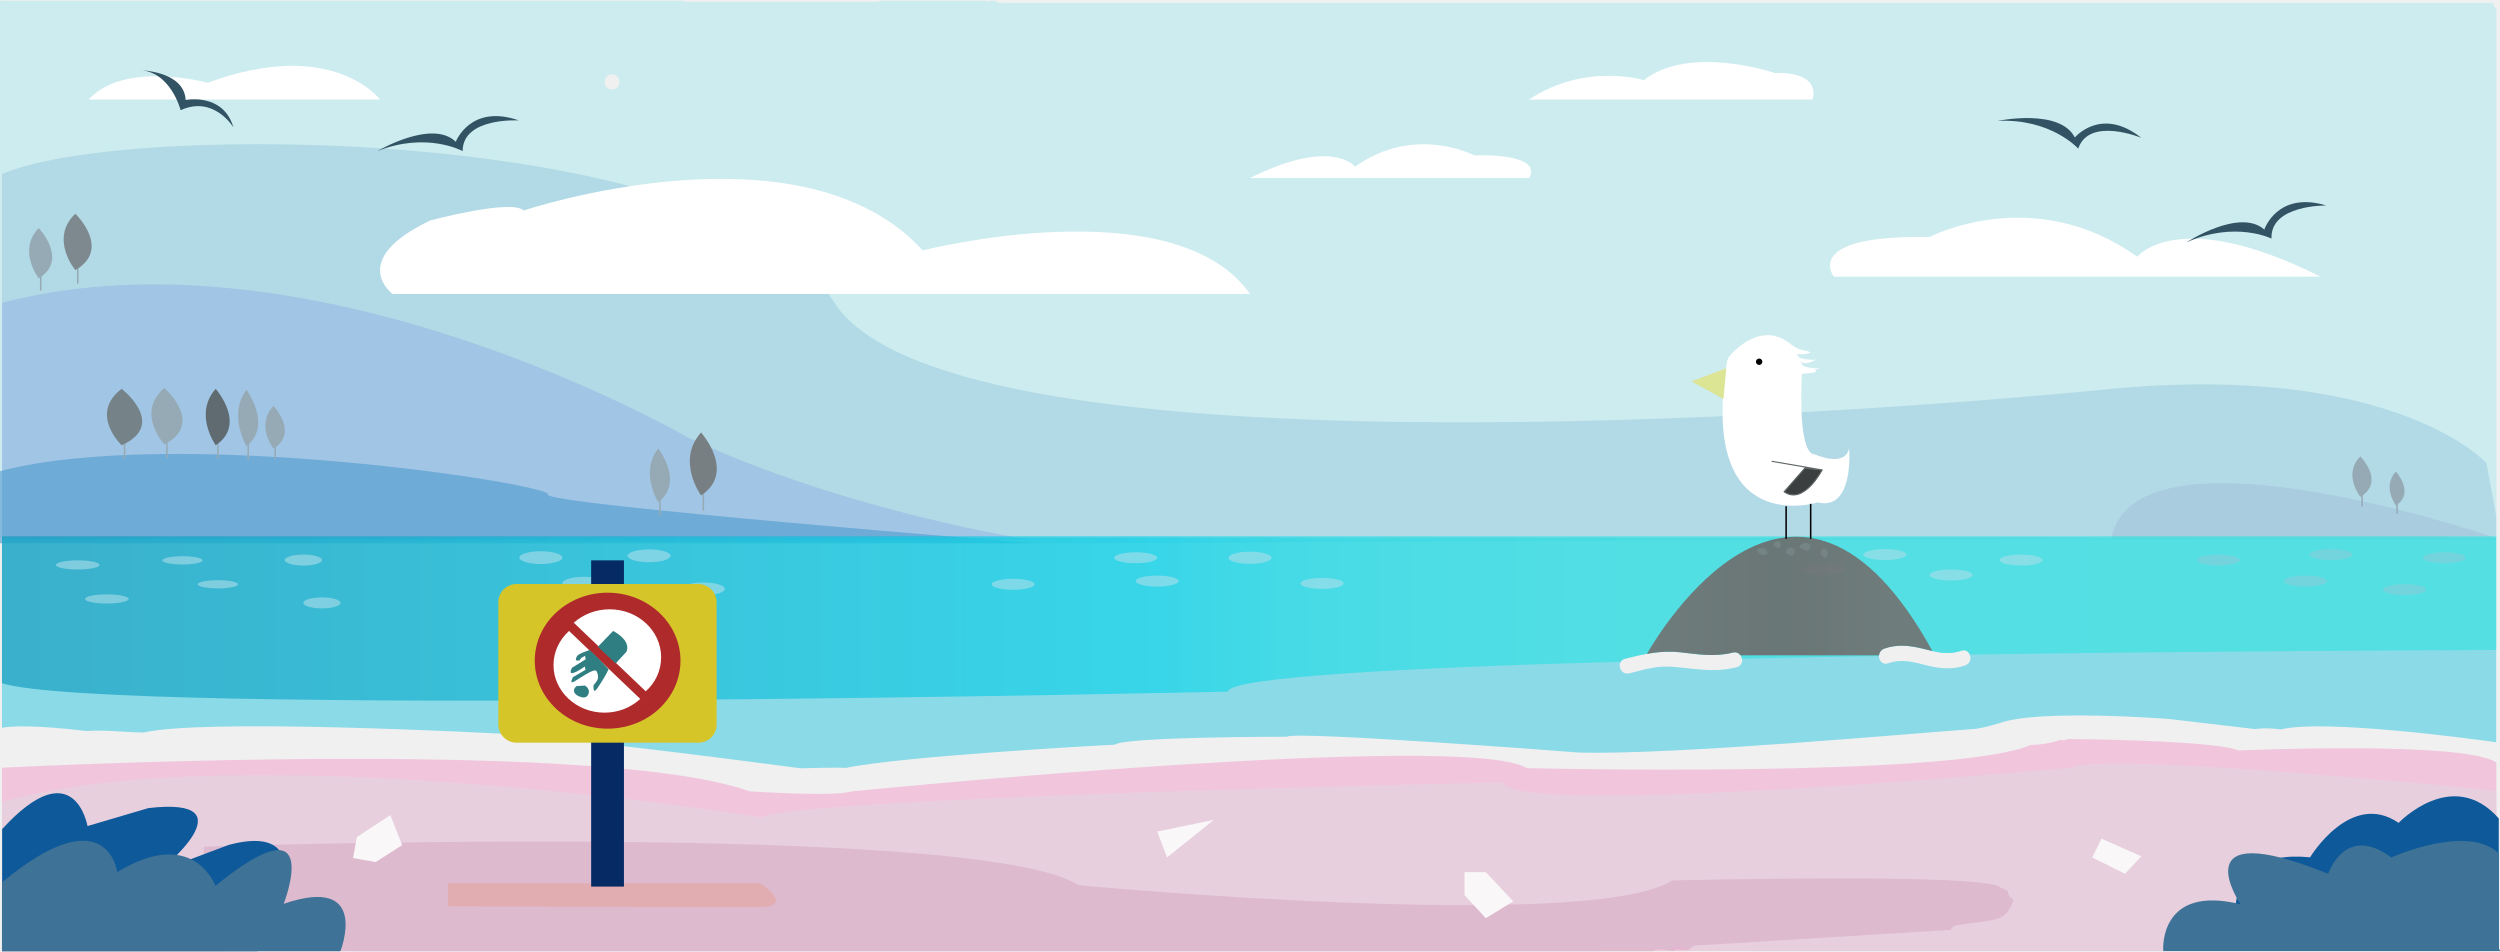
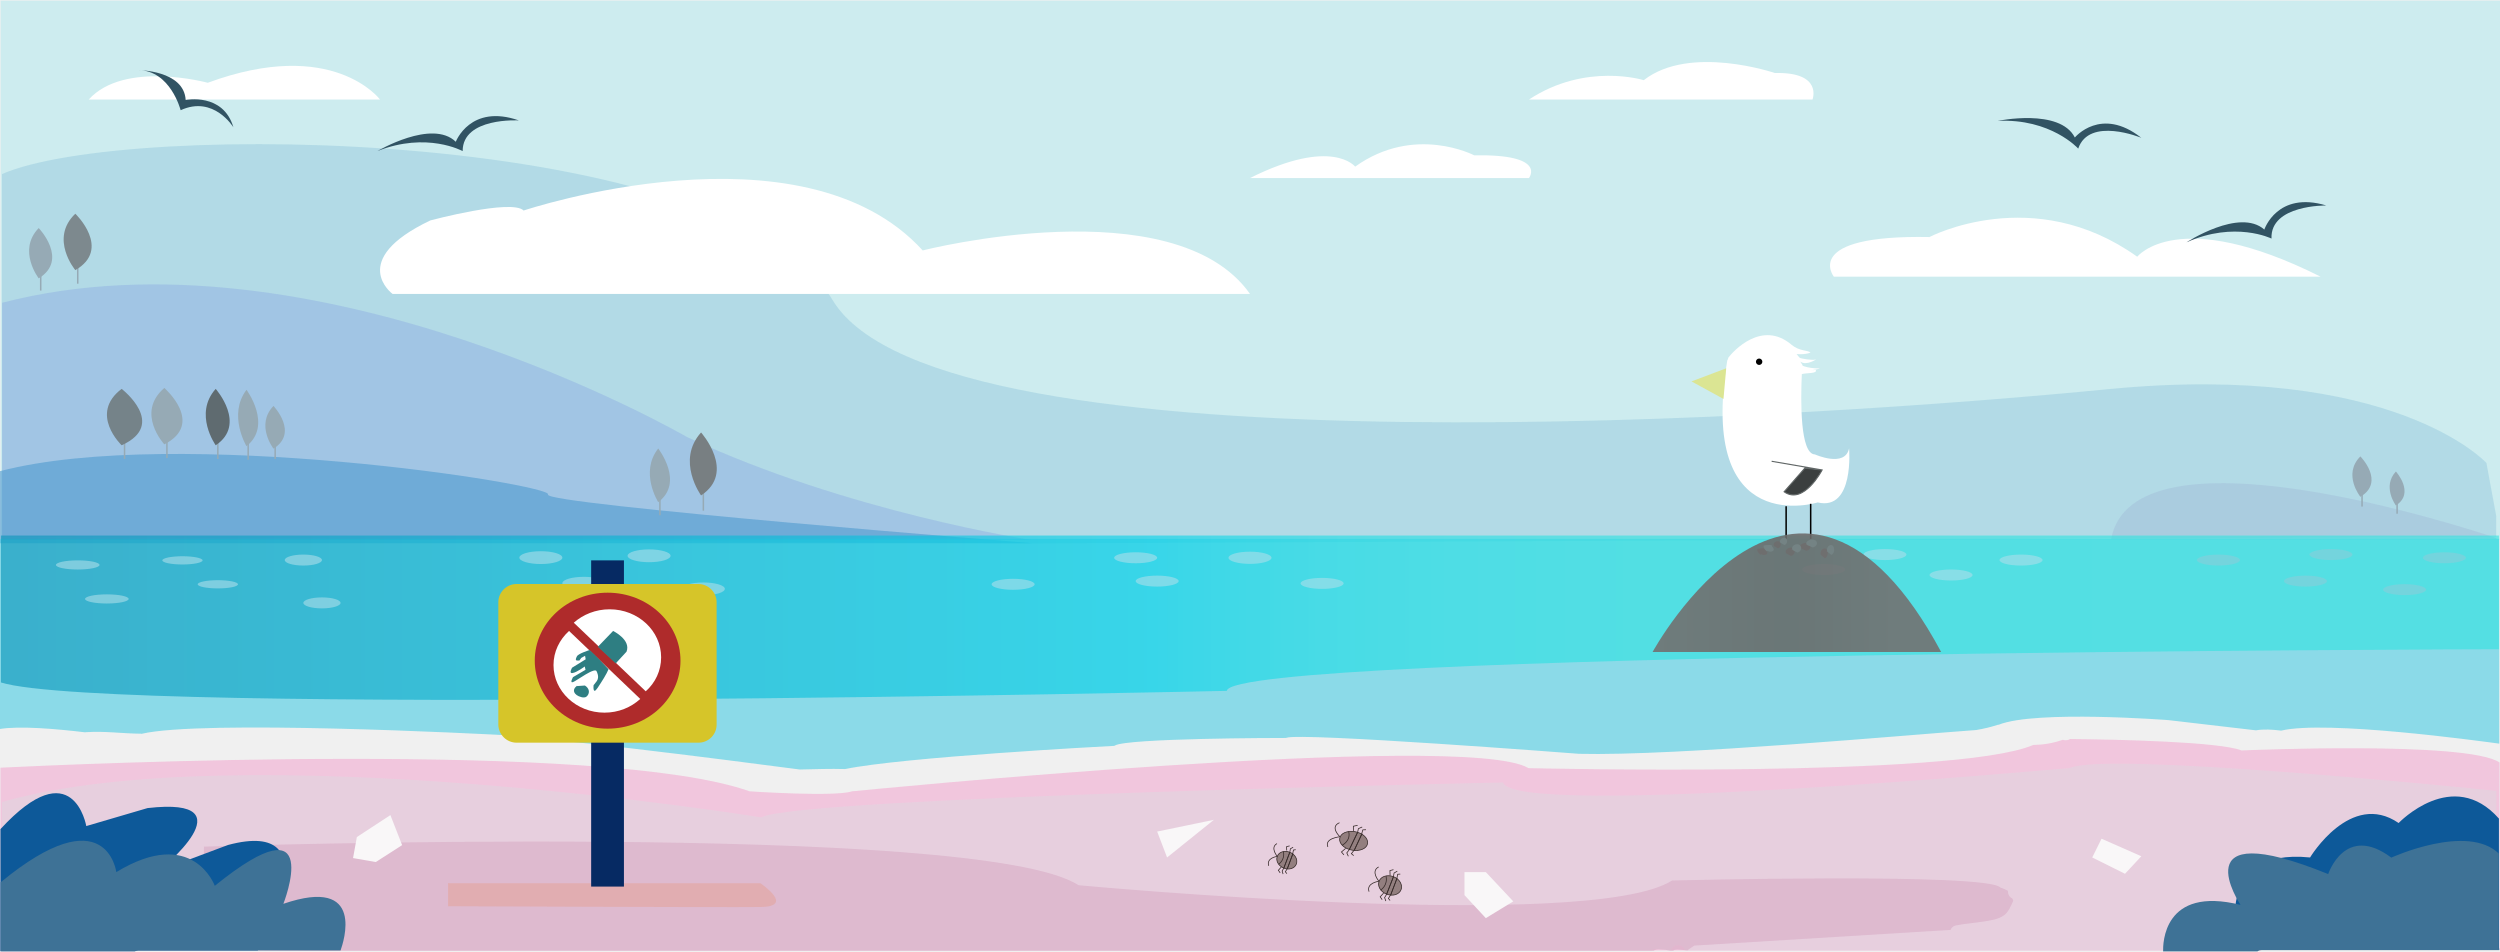
<svg xmlns="http://www.w3.org/2000/svg" version="1.1" x="0px" y="0px" viewBox="0 0 1640 624" style="enable-background:new 0 0 1640 624;" xml:space="preserve">
  <style type="text/css">
- 	.st0{opacity:0.6;fill:#B6E9EF;}
+ 	.st0{opacity:0.6;fill:#B6E9EF;enable-background:new    ;}
	.st1{fill:none;}
	.st2{opacity:0.6;fill:#A0CFE0;}
	.st3{fill:#C4D1D6;}
	.st4{opacity:0.6;fill:#96B8E2;}
	.st5{opacity:0.6;fill:#4E9ACE;}
	.st6{opacity:0.6;fill:#A5C3DB;}
	.st7{fill:#FFFFFF;}
	.st8{fill:#315363;}
	.st9{stroke:#96AAB5;stroke-miterlimit:10;}
	.st10{fill:#96AAB5;}
	.st11{fill:#7D898E;stroke:#96AAB5;stroke-miterlimit:10;}
	.st12{fill:#7D898E;}
	.st13{fill:#758389;stroke:#96AAB5;stroke-miterlimit:10;}
	.st14{fill:#758389;}
	.st15{fill:#5F6B70;stroke:#96AAB5;stroke-miterlimit:10;}
	.st16{fill:#5F6B70;}
	.st17{fill:#787F82;stroke:#96AAB5;stroke-miterlimit:10;}
	.st18{fill:#787F82;}
- 	.st19{opacity:0.6;fill:#47CCE2;}
- 	.st20{opacity:0.6;fill:url(#SVGID_1_);}
+ 	.st19{opacity:0.6;fill:#47CCE2;enable-background:new    ;}
+ 	.st20{opacity:0.6;fill:url(#SVGID_1_);enable-background:new    ;}
	.st21{opacity:0.6;fill:#ACDEEA;}
	.st22{opacity:0.6;fill:#88CDD8;}
	.st23{opacity:0.6;fill:#F2AAD0;}
	.st24{opacity:0.8;fill:#E5D1DF;}
	.st25{opacity:0.6;fill:#D8ABC5;}
	.st26{fill:#F9F7F8;}
	.st27{fill:#0D5999;}
	.st28{fill:#3E7296;}
	.st29{opacity:0.8;fill:#E2AAAA;}
- 	.st30{opacity:0.9;fill:url(#SVGID_2_);enable-background:new    ;}
- 	.st31{fill:#3B3F3F;stroke:#606666;stroke-width:0.75;stroke-miterlimit:10;}
- 	.st32{fill:#DBE593;}
- 	.st33{fill:#020202;stroke:#000000;stroke-miterlimit:10;}
- 	.st34{fill:none;stroke:#000000;stroke-miterlimit:10;}
- 	.st35{fill:#748384;}
- 	.st36{fill:#062A63;}
- 	.st37{fill:#D6C529;}
- 	.st38{fill:#AF2B2B;}
- 	.st39{fill:#2E7E82;}
+ 	.st30{fill:#3B3F3F;stroke:#606666;stroke-width:0.75;stroke-miterlimit:10;}
+ 	.st31{fill:#DBE593;}
+ 	.st32{fill:#020202;stroke:#000000;stroke-miterlimit:10;}
+ 	.st33{fill:none;stroke:#000000;stroke-miterlimit:10;}
+ 	.st34{fill:#748384;}
+ 	.st35{fill:#062A63;}
+ 	.st36{fill:#D6C529;}
+ 	.st37{fill:#AF2B2B;}
+ 	.st38{fill:#2E7E82;}
+ 	.st39{opacity:0.9;fill:url(#SVGID_2_);enable-background:new    ;}
+ 	.st40{opacity:0.9;}
+ 	.st41{fill:#897774;stroke:#231815;stroke-width:0.5;stroke-miterlimit:10;}
+ 	.st42{fill:none;stroke:#231815;stroke-width:0.5;stroke-miterlimit:10;}
</style>
  <g id="圖層_2">
-     <path class="st0" d="M1637.6,5.9c-0.2-0.2-0.4-0.3-0.5-0.5c-1.2-1.1-1.6-2.3-1.6-3.5H656.6c-1.5,0-2.7-0.5-3.5-1.4h-3.5   c-0.1,0-0.2,0.1-0.2,0.1c-0.4,0.1-0.9,0.1-1.3,0.2c-0.5,0-1.1-0.1-1.6-0.3h-69.1c-0.7,0.4-1.5,0.7-2.5,0.7H450.3   c-1,0-1.8-0.2-2.5-0.7H2.2C1.4,0.5,0.6,0.3,0,0v352.6h1637.6V5.9z M401.5,58.7c-6.4,0-6.4-10,0-10   C407.9,48.7,407.9,58.7,401.5,58.7z" />
+     <g id="圖層_2_1_">
+       <rect x="0.4" y="0.4" class="st0" width="1639.6" height="353.5" />
+     </g>
  </g>
  <g id="圖層_3">
    <path class="st1" d="M6.8,347.7C550,348,1093,348,1635.8,348" />
    <path class="st2" d="M1637.6,338.9l-6.5-35.2c0,0-60.8-66.7-248.2-48.4C1195.5,273.7,617,313.7,546.3,197   C477.4,83.1,81.7,78.7,1.3,114.2v237.9l671.5,4.4l964.7-4.4V338.9z" />
  </g>
  <g id="圖層_4">
    <path class="st3" d="M678.7-89.2" />
    <path class="st3" d="M678.7-89.2" />
    <path class="st3" d="M673.3-89.2" />
    <path class="st4" d="M1.3,354.3H677c0,0-120.7-18.2-226.3-67.6c0,0-243.9-141.5-449.3-88.1V354.3z" />
  </g>
  <g id="圖層_5">
    <path class="st5" d="M0,356.4h677.9c0,0-322.6-25.6-318.4-32c4.3-6.4-244.1-45.5-359.6-15.3V356.4z" />
  </g>
  <g id="圖層_8">
    <path class="st6" d="M1637.6,352.9c-25.2-8.4-238.5-77-252.7,0.8h252.7V352.9z" />
  </g>
  <g id="圖層_6">
    <path class="st7" d="M1003,65.3H1189c0,0,7-18.2-24.7-17.4c0,0-55.7-19-86,4.7C1078.4,52.6,1040.3,40.7,1003,65.3z" />
    <path class="st7" d="M820,116.8h183c0,0,12.4-15.8-35.9-14.9c0,0-39.1-20.5-78.1,7.4C888.9,109.3,873.9,89.8,820,116.8z" />
    <path class="st7" d="M820,192.8H257.5c0,0-30-22.1,24.8-48.2c0,0,53.4-14.3,61.2-6.5c0,0,182.4-61,261.8,26.2   C605.3,164.2,770.3,122.4,820,192.8z" />
    <path class="st7" d="M58.2,65.3h191.1c0,0-30.9-41.3-113-11C136.3,54.3,81.6,39.4,58.2,65.3z" />
    <path class="st7" d="M1522.3,181.5H1203c0,0-21.7-27.6,62.7-26c0,0,68.2-35.8,136.3,12.9C1402.1,168.5,1428.3,134.4,1522.3,181.5z" />
  </g>
  <g id="圖層_7">
    <path class="st8" d="M247.6,99.1c0,0,35.8-21.2,51.4-6.1c0,0,9.5-25.1,41.4-14c0,0-36.9-2.2-36.9,20.1   C303.4,99.1,280,86.2,247.6,99.1z" />
    <path class="st8" d="M90.5,46c0,0,30.2,0,31.3,19.6c0,0,24.6-5,31.3,17.9c0,0-12.9-21.2-34.6-11.2C118.5,72.3,111.8,46,90.5,46z" />
    <path class="st8" d="M1310.5,79.3c0,0,40.7-8.5,50.6,10.9c0,0,17.1-20.7,43.6,0.2c0,0-34.2-14.1-41.4,7.1   C1363.3,97.4,1345.3,77.6,1310.5,79.3z" />
    <path class="st8" d="M1434.3,159c0,0,34.8-22.8,51.1-8.4c0,0,8.4-25.5,40.7-15.8c0,0-36.9-0.6-36,21.7   C1490.1,156.5,1466.1,144.7,1434.3,159z" />
  </g>
  <g id="圖層_9">
    <g>
      <line class="st9" x1="26.7" y1="174.6" x2="26.7" y2="190.6" />
      <path class="st10" d="M25.4,182.6c0,0-14.2-18.4,0-33C25.4,149.6,45.3,170.4,25.4,182.6z" />
    </g>
    <g>
      <line class="st11" x1="51" y1="168.2" x2="51" y2="186.1" />
      <path class="st12" d="M49.4,177.2c0,0-17.2-20.6,0-37C49.4,140.1,73.5,163.4,49.4,177.2z" />
    </g>
    <g>
      <line class="st13" x1="81.7" y1="283.1" x2="81.7" y2="301.1" />
      <path class="st14" d="M79.8,292.1c0,0-21.7-20.6,0-37C79.8,255.1,110.1,278.4,79.8,292.1z" />
    </g>
    <g>
      <line class="st9" x1="109.5" y1="282.6" x2="109.5" y2="300.5" />
      <path class="st10" d="M107.8,291.5c0,0-19.1-20.6,0-37C107.8,254.5,134.6,277.8,107.8,291.5z" />
    </g>
    <g>
      <line class="st15" x1="142.9" y1="283.1" x2="142.9" y2="301.1" />
      <path class="st16" d="M141.5,292.1c0,0-14.7-20.6,0-37C141.5,255.1,162.1,278.4,141.5,292.1z" />
    </g>
    <g>
      <line class="st9" x1="162.8" y1="283.7" x2="162.8" y2="301.6" />
      <path class="st10" d="M161.7,292.7c0,0-12.4-20.6,0-37C161.7,255.7,179,279,161.7,292.7z" />
    </g>
    <g>
      <line class="st9" x1="180.5" y1="287.5" x2="180.5" y2="301.1" />
      <path class="st10" d="M179.4,294.3c0,0-12-15.5,0-28C179.4,266.3,196.2,283.9,179.4,294.3z" />
    </g>
    <g>
      <line class="st9" x1="432.9" y1="320.9" x2="432.9" y2="338" />
      <path class="st10" d="M431.8,329.4c0,0-12.4-19.5,0-35.2C431.8,294.3,449.2,316.4,431.8,329.4z" />
    </g>
    <g>
      <line class="st17" x1="461.4" y1="315" x2="461.4" y2="335" />
      <path class="st18" d="M459.9,325c0,0-16.6-22.9,0-41.3C459.9,283.7,483.1,309.7,459.9,325z" />
    </g>
    <g>
      <line class="st9" x1="1549.5" y1="319.4" x2="1549.5" y2="332.3" />
      <path class="st10" d="M1548.4,325.9c0,0-11.8-14.7,0-26.5C1548.4,299.4,1564.9,316.1,1548.4,325.9z" />
    </g>
    <g>
      <line class="st9" x1="1572.5" y1="326.2" x2="1572.5" y2="337" />
      <path class="st10" d="M1571.7,331.6c0,0-9.2-12.4,0-22.3C1571.7,309.3,1584.5,323.4,1571.7,331.6z" />
    </g>
  </g>
  <g id="圖層_10">
-     <path class="st19" d="M1.3,352.7v124.7c13-2.1,36.6-0.1,55.7,2.2c0.3-0.1,0.6-0.1,0.9-0.1c11.8-0.8,23.6,0.9,35.4,1   c0.3,0,0.5,0,0.7,0.1c39.4-9.3,217.1-0.3,244.5,1.2c1,0.1,1.3,1.4,0.4,1.9c5.9-3.1,135.5,13.6,186.5,20.3   c9.9-0.2,19.8-0.6,29.7-0.3c37.7-7.8,169.4-14.9,176.2-15.2c0.2,0,0.3-0.1,0.5-0.2c7.9-4.9,107.1-5,112.1-5c0.1,0,0.2,0,0.4-0.1   c8.8-3.6,189.5,10.3,191.7,10.5c0,0,0,0,0,0c63,1.6,219.1-12.7,260.3-15.6c4.6-0.8,9.2-1.8,13.7-3.3c0.4-0.1,0.7-0.2,1.1-0.2   c24.4-9.7,111.2-3,111.2-3l57.3,6.7c5.2-0.9,10.7-0.5,15.8,0.1c0.2,0,0.5,0.1,0.7,0.1c28.8-6.9,124.8,6.1,141.4,8.4V352.7H1.3z    M1139.3,437.7c-11.3,3-21.6,1.8-33,0.6c-6.4-0.7-12.7-1.5-19.1-0.7c-6.2,0.8-12.3,2.6-18.4,4.1c-6.3,1.6-8.9-8.1-2.7-9.6   c12.2-3.1,23.6-5.6,36.2-4.2c11.6,1.3,22.8,3.2,34.3,0.2C1142.9,426.4,1145.5,436,1139.3,437.7z M1289.2,436.5   c-8.4,3-16.7,2.1-25.2,0c-8.6-2.2-16.5-4.5-25.3-1.4c-6.1,2.2-8.7-7.5-2.7-9.6c8.4-3,16.7-2.1,25.2,0c8.6,2.2,16.5,4.5,25.3,1.4   C1292.7,424.7,1295.2,434.4,1289.2,436.5z" />
+     <g id="圖層_10_1_">
+       <path class="st19" d="M1639.7,353.5H0v124.7c13-2.1,36.6-0.1,55.8,2.2c0.3-0.1,0.6-0.1,0.9-0.1c11.8-0.8,23.6,0.9,35.4,1    c0.3,0,0.5,0,0.7,0.1c39.4-9.3,217.4-0.3,244.8,1.2c1,0.1,1.3,1.4,0.4,1.9c5.9-3.1,135.7,13.6,186.7,20.3    c9.9-0.2,19.8-0.6,29.7-0.3c37.7-7.8,169.6-14.9,176.4-15.2c0.2,0,0.3-0.1,0.5-0.2c7.9-4.9,107.2-5,112.2-5c0.1,0,0.2,0,0.4-0.1    c8.8-3.6,189.7,10.3,191.9,10.5c63.1,1.6,219.4-12.7,260.6-15.6c4.6-0.8,9.2-1.8,13.7-3.3c0.4-0.1,0.7-0.2,1.1-0.2    c24.4-9.7,111.3-3,111.3-3l57.4,6.7c5.2-0.9,10.7-0.5,15.8,0.1c0.2,0,0.5,0.1,0.7,0.1c29.7-7.1,131,6.9,142.9,8.5    c0.1,0,0.1,0,0.2,0V353.5z" />
+     </g>
  </g>
  <g id="圖層_11">
-     <linearGradient id="SVGID_1_" gradientUnits="userSpaceOnUse" x1="-4.118" y1="405.738" x2="1640" y2="405.738">
-       <stop offset="0" style="stop-color:#0393B8" />
-       <stop offset="0.464" style="stop-color:#00D3E9" />
-       <stop offset="0.482" style="stop-color:#09D6E7" />
-       <stop offset="0.529" style="stop-color:#1ADCE4" />
-       <stop offset="0.587" style="stop-color:#25E0E2" />
-       <stop offset="0.668" style="stop-color:#2CE2E0" />
-       <stop offset="0.894" style="stop-color:#2EE3E0" />
-     </linearGradient>
-     <path class="st20" d="M1.3,351.8v96.4c70.4,22,804.2,5.5,804.2,5.5c0.7-9.4,114.4-15.6,257.7-19.6c0.6-0.9,1.5-1.6,2.9-2   c12.2-3.1,23.6-5.6,36.2-4.2c11.6,1.3,22.8,3.2,34.3,0.2c3.3-0.9,5.6,1.4,6.1,4c29.6-0.7,59.8-1.2,89.9-1.7c0-2,1-4,3.4-4.9   c8.4-3,16.7-2.1,25.2,0c8.6,2.2,16.5,4.5,25.3,1.4c2.8-1,4.8,0.5,5.6,2.5c170.1-2.5,324.4-2.9,345.4-3v-74.6H1.3z" />
+     <g id="圖層_11_1_">
+       <linearGradient id="SVGID_1_" gradientUnits="userSpaceOnUse" x1="-4.768" y1="220.752" x2="1639.35" y2="220.752" gradientTransform="matrix(1 0 0 -1 0 626)">
+         <stop offset="0" style="stop-color:#0393B8" />
+         <stop offset="0.464" style="stop-color:#00D3E9" />
+         <stop offset="0.482" style="stop-color:#09D6E7" />
+         <stop offset="0.529" style="stop-color:#1ADCE4" />
+         <stop offset="0.587" style="stop-color:#25E0E2" />
+         <stop offset="0.668" style="stop-color:#2CE2E0" />
+         <stop offset="0.894" style="stop-color:#2EE3E0" />
+       </linearGradient>
+       <path class="st20" d="M0.6,351.3v96.4c70.4,22,804.2,5.5,804.2,5.5c1.8-25.5,834.5-27.3,834.5-27.3v-74.6H0.6z" />
+     </g>
  </g>
  <g id="圖層_12">
    <ellipse class="st21" cx="70.1" cy="392.9" rx="14.3" ry="3" />
    <ellipse class="st21" cx="51" cy="370.6" rx="14.3" ry="3" />
    <ellipse class="st21" cx="142.9" cy="383.3" rx="13.2" ry="2.7" />
    <ellipse class="st21" cx="119.7" cy="367.6" rx="13.2" ry="2.7" />
    <ellipse class="st21" cx="211.2" cy="395.5" rx="12.2" ry="3.6" />
    <ellipse class="st21" cx="199" cy="367.4" rx="12.2" ry="3.6" />
    <ellipse class="st21" cx="383" cy="382.6" rx="14.1" ry="4.2" />
    <ellipse class="st21" cx="354.8" cy="365.8" rx="14.1" ry="4.2" />
    <ellipse class="st21" cx="461.4" cy="386.3" rx="14.1" ry="4.2" />
    <ellipse class="st21" cx="425.8" cy="364.6" rx="14.1" ry="4.2" />
    <ellipse class="st21" cx="759.1" cy="381.2" rx="14.1" ry="3.6" />
    <ellipse class="st21" cx="745" cy="365.9" rx="14.1" ry="3.6" />
    <ellipse class="st21" cx="820" cy="365.9" rx="14.1" ry="4" />
    <ellipse class="st21" cx="867.3" cy="382.7" rx="14.1" ry="3.6" />
    <ellipse class="st21" cx="1236.5" cy="363.8" rx="14.1" ry="3.6" />
    <ellipse class="st21" cx="1196.3" cy="373.6" rx="14.1" ry="3.6" />
    <ellipse class="st22" cx="1603.5" cy="365.9" rx="14.1" ry="3.6" />
    <ellipse class="st22" cx="1577.4" cy="386.8" rx="14.1" ry="3.6" />
    <ellipse class="st22" cx="1529.1" cy="363.8" rx="14.1" ry="3.6" />
    <ellipse class="st22" cx="1512.4" cy="381.2" rx="14.1" ry="3.6" />
    <ellipse class="st22" cx="1455.3" cy="367.4" rx="14.1" ry="3.6" />
    <ellipse class="st21" cx="1279.9" cy="377.2" rx="14.1" ry="3.6" />
    <ellipse class="st21" cx="1325.8" cy="367.4" rx="14.1" ry="3.6" />
    <ellipse class="st21" cx="664.6" cy="383.3" rx="14.1" ry="3.6" />
  </g>
  <g id="圖層_13">
-     <path class="st23" d="M1637.6,621.2v-121c-20.9-14.4-168.9-7.9-168.9-7.9c-14.3-5.7-80.3-7.2-112.4-7.5c-0.7,0.5-1.7,0.8-2.8,0.8   c-0.7,0-1.3-0.1-1.9-0.3c-6.3,2.2-12.8,3.3-19.4,3.4c-50.8,21.9-330.5,15.2-330.5,15.2c-40.8-24.8-442.8,15.2-442.8,15.2   c-11.5,3.8-67.2,0-67.2,0c-94.7-33.8-442.8-17.8-490.4-15.5V624h1047.3c0.2,0,0.5-0.1,0.8-0.1h588.9   C1637.9,623.2,1637.6,622.3,1637.6,621.2z" />
+     <path class="st23" d="M1639.7,621.2v-121c-20.9-14.4-169.2-7.9-169.2-7.9c-14.4-5.7-80.5-7.2-112.6-7.5c-0.7,0.5-1.7,0.8-2.8,0.8   c-0.7,0-1.3-0.1-1.9-0.3c-6.3,2.2-12.8,3.3-19.4,3.4c-50.9,21.9-331.1,15.2-331.1,15.2c-40.9-24.8-443.7,15.2-443.7,15.2   c-11.5,3.8-67.3,0-67.3,0c-94.9-33.8-443.7-17.8-491.4-15.5V624h87.9c0.6-0.3,1.3-0.5,2.2-0.5h1392.4c0.7-0.4,1.6-0.7,2.6-0.7H1640   C1639.8,622.4,1639.7,621.8,1639.7,621.2z" />
  </g>
  <g id="圖層_14">
-     <path class="st24" d="M1637.6,621.2V518.8c-26.2-2.7-256.3-25.7-279.8-15c0,0-365.9,33.4-371.7,9.5c0,0-463.7,9.6-486.7,22.9   c0,0-340-55-498.1-10.1V624h148.5c0.5-0.1,1-0.2,1.5-0.2h931.8c0.8-0.8,1.9-1.2,3.4-1.2c3.3,0.1,6.5,0.5,9.6,1.2h0.2   c0.5-2,2-3.6,4.7-3.6c2.6,0,4.2,1.6,4.7,3.6h39.9c0.4,0,0.9,0.1,1.2,0.2h491.6C1637.9,623.2,1637.6,622.3,1637.6,621.2z" />
+     <path class="st24" d="M1637.6,621.2V518.8c-26.2-2.7-256.3-25.7-279.8-15c0,0-365.9,33.4-371.7,9.5c0,0-463.7,9.6-486.7,22.9   c0,0-340-55-498.1-10.1V624H89c0.6-0.3,1.3-0.5,2.2-0.5h992.2c0.8-0.6,1.8-1,3-1c2.8,0.1,5.6,0.4,8.3,1h1.5   c0.6-1.8,2.1-3.4,4.6-3.4c2.5,0,4,1.5,4.6,3.4h375.4c0.7-0.4,1.6-0.7,2.6-0.7h154.3C1637.7,622.4,1637.6,621.8,1637.6,621.2z" />
  </g>
  <g id="圖層_16">
-     <path class="st25" d="M1320.1,589.4c-2-0.8-3-2.9-2.9-5c-2.6-1.5-5-2.2-5-2.2c-8.3-9.8-215.3-4.6-215.3-4.6   c-53.8,34.5-389.4,3.1-389.4,3.1c-64.6-42.2-573.7-25.3-573.7-25.3l-1.5,67.5c0,0,39.9,0.4,103,1.1h849.3c0.8-0.8,1.9-1.2,3.3-1.2   c3.3,0.1,6.5,0.5,9.7,1.2h0.1c0.5-2,6.5-0.6,9.1-0.6c2.4,0-0.6-1.7,0,0c3-1.9,4.8-3.1,4.8-3.1l168.1-10.3c0.5-1.4,1.6-2.5,3.4-2.9   c5.9-1.2,11.9-1.6,17.8-2.5c4.5-0.7,10.2-1.4,14-4.3c2.9-2.3,4.3-5.9,5.9-9.4C1320.5,590.3,1320.3,589.8,1320.1,589.4z" />
+     <path class="st25" d="M1320.1,589.4c-2-0.8-3-2.9-2.9-5c-2.6-1.5-5-2.2-5-2.2c-8.3-9.8-215.3-4.6-215.3-4.6   c-53.8,34.5-389.4,3.1-389.4,3.1c-64.6-42.2-573.7-25.3-573.7-25.3l-1.5,67.5c0,0,30.6,0.3,80.5,0.8h872c0.8-0.6,1.8-1,3-1   c2.9,0.1,5.6,0.4,8.4,1h1.5c0.9-1.6,6.5-0.3,9-0.3c1,0,1-0.3,0.8-0.5c2.5-1.6,4-2.6,4-2.6l168.1-10.3c0.5-1.4,1.6-2.5,3.4-2.9   c5.9-1.2,11.9-1.6,17.8-2.5c4.5-0.7,10.2-1.4,14-4.3c2.9-2.3,4.3-5.9,5.9-9.4C1320.5,590.3,1320.3,589.8,1320.1,589.4z" />
  </g>
  <g id="圖層_17">
    <polygon class="st26" points="759.1,545.5 796.3,537.8 765.6,562.5  " />
    <polygon class="st26" points="974.7,602.3 992.7,591.3 974.7,572.1 960.7,572.1 960.7,587.2  " />
    <polygon class="st26" points="1378.6,550.2 1372.5,562.5 1394,573.2 1404.7,561.7  " />
    <polygon class="st26" points="263.8,554.4 256.1,534.7 234.1,549.1 231.6,562.9 246.5,565.5  " />
  </g>
  <g id="圖層_15">
-     <path class="st27" d="M149.9,554.3l-45.2,17c0,0,61.1-49.1-7.3-41.2l-40,11.8c0,0-8.6-49.8-56,2V624H169   C169,624,220.6,535.4,149.9,554.3z" />
-     <path class="st28" d="M186.1,592.9c0,0,27.7-70.7-44.8-11.8c0,0-14.2-39.6-64.4-9c0,0-6.4-50.5-75.6,6.7V624h222   C223.3,624,243.4,573.3,186.1,592.9z" />
-     <path class="st27" d="M1639.2,621.2v-84.3c-30.3-34.3-65.7,2.9-65.7,2.9c-31.5-21.6-58.1,22.6-58.1,22.6   c-66.6-6.7-46.7,59.3-46,61.4H1640C1639.5,623.2,1639.2,622.3,1639.2,621.2z" />
-     <path class="st28" d="M1639.2,621.2v-61.4c-20.7-19.8-70.5,2.7-70.5,2.7c-30.4-22.6-41.4,10.7-41.4,10.7   c-97.5-39.3-57.5,20-57.5,20c-53.1-13.1-50.9,29-50.7,30.7h221C1639.5,623.2,1639.2,622.3,1639.2,621.2z" />
+     <path class="st27" d="M90.7,623.5h78.4c3.8-6.7,48.7-87.4-19.5-69.2l-45.4,17c0,0,61.4-49.1-7.4-41.2l-40.2,11.8   c0,0-8.6-49.8-56.3,2V624h88.2C89.2,623.7,89.9,623.5,90.7,623.5z" />
+     <path class="st28" d="M90.6,623.5h132.8c1.8-5,16.8-49.2-37.5-30.6c0,0,27.8-70.7-45-11.8c0,0-14.3-39.6-64.6-9   c0,0-6.4-50.5-75.9,6.7V624h88.1C89.1,623.7,89.8,623.5,90.6,623.5z" />
+     <path class="st27" d="M1483.5,622.9h156.1c-0.2-0.5-0.3-1-0.3-1.6v-84.3c-30.3-34.3-65.8,2.9-65.8,2.9   c-31.5-21.6-58.1,22.6-58.1,22.6c-64.6-6.5-47.9,55.1-46.2,61h11.6C1481.6,623.1,1482.5,622.9,1483.5,622.9z" />
+     <path class="st28" d="M1483.5,623.3h156c-0.2-0.5-0.3-1-0.3-1.6v-61.8c-20.7-20-70.5,2.7-70.5,2.7c-30.4-22.7-41.4,10.8-41.4,10.8   c-97.5-39.6-57.5,20.2-57.5,20.2c-51-12.7-50.9,25.9-50.8,30.5h61.9C1481.6,623.6,1482.5,623.3,1483.5,623.3z" />
  </g>
  <g id="圖層_18">
    <path class="st29" d="M293.9,579.4h82.3h122.6c0,0,23.2,15.4,0,15.6c-23.2,0.3-204.9-0.5-204.9-0.5V579.4z" />
  </g>
  <g id="圖層_19">
-     <linearGradient id="SVGID_2_" gradientUnits="userSpaceOnUse" x1="1079.882" y1="234.964" x2="1269.182" y2="234.964" gradientTransform="matrix(1 0 0 -1 0 626)">
-       <stop offset="1.612103e-03" style="stop-color:#727171" />
-       <stop offset="0.469" style="stop-color:#6D6B6B" />
-       <stop offset="0.846" style="stop-color:#727171" />
-     </linearGradient>
-     <path class="st30" d="M1236.1,425.5c8.4-3,16.7-2.1,25.2,0c2.1,0.5,4.2,1.1,6.3,1.5c-89.3-162.6-179.3-11.9-187.2,1.9   c7.2-1.3,14.3-1.8,21.9-1c11.6,1.3,22.8,3.2,34.3,0.2c2.3-0.6,4.1,0.3,5.2,1.8h90.8C1232.8,428.1,1233.9,426.3,1236.1,425.5z" />
    <path class="st7" d="M1213,294.1c-2.6,12.9-22.4,4-22.4,4c-9.8-0.2-9.4-35.1-8.6-52.7c3.3-0.9,10.8-0.2,9-2.9   c-0.1,0.7-8.9,0.4-8.7-3.3c0,0-1-1.3-1.2-2c-0.1-0.4,0.1,0.4,0,0c0-0.3-1.5-1.2,0,0c3.9,3.2,11.6-2.2,10-1.4   c-1.7,0.8-10.1-0.6-10.5-1.1c-0.3-0.3,0.3,0.3,0,0c-0.4-0.5-1.7-1.8-2-2.4c-1.3-0.2,5.1,0.7,9.1-1c-1.7-1.7-7.3-0.8-12.4-5.1   c-19.5-16.6-38.3,4.2-41.5,8.4c-0.1,0.3-0.2,0.7-0.3,1s-0.2,0.6-0.4,0.8c-19.5,117.9,59.3,93.2,59.3,93.2   C1216.6,335.3,1213,294.1,1213,294.1z" />
-     <path class="st31" d="M1162.2,302.6l33.1,5.7c0,0-12.1,23.3-24.9,14.3l13.6-15.5l11.3,1.2l-6.9-1.2" />
-     <polygon class="st32" points="1132.4,241.6 1109.6,250.2 1130.6,261.7  " />
-     <circle class="st33" cx="1154" cy="237.3" r="1.6" />
-     <line class="st34" x1="1171.7" y1="332.1" x2="1171.7" y2="353.5" />
-     <line class="st34" x1="1187.8" y1="330.5" x2="1187.8" y2="353.5" />
-     <path class="st35" d="M1154.9,363.9c-1.5-1.1-2.3-2.4-2.2-3.8c1.6-0.4,3.5-0.5,5.3-0.3c0,0.7,0.7,1.4,1.1,2c0.4,0.7,0.5,1.5-0.5,2   s-3.2,0.3-3.1-0.4" />
-     <path class="st35" d="M1182,359.8c-0.8,0.1-1.3-0.6-1.3-1.2c0.1-2,4-3.2,6-1.9c2,1.3,0.9,4.3-1.8,4.6c-1.6-0.7-3.2-1.4-4.8-2.1" />
-     <path class="st35" d="M1172.5,363c-0.7,0.1-1.1-0.6-1.1-1.2c0.1-2.1,3.4-3.4,5.1-2s0.7,4.5-1.6,4.9c-1.4-0.7-2.7-1.5-4.1-2.2" />
-     <path class="st35" d="M1164.3,358.3c-0.5,0.1-0.9-0.6-0.8-1.1c0.1-1.8,2.7-2.9,4-1.7c1.3,1.2,0.6,3.9-1.2,4.2   c-1.1-0.6-2.1-1.3-3.2-1.9" />
-     <path class="st35" d="M1195.1,364.3c-0.5,0.1-0.9-0.8-0.8-1.5c0.1-2.5,2.7-4,4-2.4c1.4,1.7,0.6,5.4-1.2,5.8   c-1.1-0.9-2.1-1.8-3.2-2.6" />
-     <g>
-       <rect x="387.8" y="367.6" class="st36" width="21.5" height="214" />
-       <path class="st37" d="M458.2,487.2H338.9c-6.6,0-12-5.4-12-12v-80.1c0-6.6,5.4-12,12-12h119.2c6.6,0,12,5.4,12,12v80.1    C470.2,481.8,464.8,487.2,458.2,487.2z" />
-       <g>
-         <ellipse class="st38" cx="398.6" cy="433.4" rx="47.8" ry="44.6" />
+     <path class="st30" d="M1162.2,302.6l33.1,5.7c0,0-12.1,23.3-24.9,14.3l13.6-15.5l11.3,1.2l-6.9-1.2" />
+     <polygon class="st31" points="1132.4,241.6 1109.6,250.2 1130.6,261.7  " />
+     <circle class="st32" cx="1154" cy="237.3" r="1.6" />
+     <line class="st33" x1="1171.7" y1="332.1" x2="1171.7" y2="353.5" />
+     <line class="st33" x1="1187.8" y1="330.5" x2="1187.8" y2="353.5" />
+     <path class="st34" d="M1154.9,363.9c-1.5-1.1-2.3-2.4-2.2-3.8c1.6-0.4,3.5-0.5,5.3-0.3c0,0.7,0.7,1.4,1.1,2c0.4,0.7,0.5,1.5-0.5,2   s-3.2,0.3-3.1-0.4" />
+     <path class="st34" d="M1182,359.8c-0.8,0.1-1.3-0.6-1.3-1.2c0.1-2,4-3.2,6-1.9c2,1.3,0.9,4.3-1.8,4.6c-1.6-0.7-3.2-1.4-4.8-2.1" />
+     <path class="st34" d="M1172.5,363c-0.7,0.1-1.1-0.6-1.1-1.2c0.1-2.1,3.4-3.4,5.1-2s0.7,4.5-1.6,4.9c-1.4-0.7-2.7-1.5-4.1-2.2" />
+     <path class="st34" d="M1164.3,358.3c-0.5,0.1-0.9-0.6-0.8-1.1c0.1-1.8,2.7-2.9,4-1.7c1.3,1.2,0.6,3.9-1.2,4.2   c-1.1-0.6-2.1-1.3-3.2-1.9" />
+     <path class="st34" d="M1195.1,364.3c-0.5,0.1-0.9-0.8-0.8-1.5c0.1-2.5,2.7-4,4-2.4c1.4,1.7,0.6,5.4-1.2,5.8   c-1.1-0.9-2.1-1.8-3.2-2.6" />
+     <g>
+       <rect x="387.8" y="367.6" class="st35" width="21.5" height="214" />
+       <path class="st36" d="M458.2,487.2H338.9c-6.6,0-12-5.4-12-12v-80.1c0-6.6,5.4-12,12-12h119.2c6.6,0,12,5.4,12,12v80.1    C470.2,481.8,464.8,487.2,458.2,487.2z" />
+       <g>
+         <ellipse class="st37" cx="398.6" cy="433.4" rx="47.8" ry="44.6" />
        <path class="st7" d="M433.7,431.2c0-17.4-15.1-31.5-33.8-31.5c-9.1,0-17.4,3.4-23.5,8.8l47.2,45     C429.9,447.9,433.7,440,433.7,431.2z" />
        <path class="st7" d="M373.3,413.9c-6.3,5.7-10.2,13.6-10.2,22.4c0,17.2,15,31.2,33.4,31.2c9.2,0,17.4-3.4,23.5-9L373.3,413.9z" />
      </g>
-       <path class="st39" d="M392.2,424.3l10-10.4c0,0,11.9,5.8,8.8,13.6l-7.1,7.7L392.2,424.3z" />
+       <path class="st38" d="M392.2,424.3l10-10.4c0,0,11.9,5.8,8.8,13.6l-7.1,7.7L392.2,424.3z" />
    </g>
    <path class="st7" d="M1180.7,244.7c-0.6-1.3,12.5-1.9,13.2-3.2c0.5,0.6-12.1-0.1-12.9-3" />
+     <g>
+       <linearGradient id="SVGID_2_" gradientUnits="userSpaceOnUse" x1="1084.082" y1="386.81" x2="1273.382" y2="386.81" gradientTransform="matrix(1 0 0 1 0 2)">
+         <stop offset="1.612103e-03" style="stop-color:#727171" />
+         <stop offset="0.469" style="stop-color:#6D6B6B" />
+         <stop offset="0.846" style="stop-color:#727171" />
+       </linearGradient>
+       <path class="st39" d="M1084.1,427.7c0,0,95.3-175,189.3,0H1084.1z" />
+       <path class="st34" d="M1159.1,361.7c-1.5-1.1-2.3-2.4-2.2-3.8c1.6-0.4,3.5-0.5,5.3-0.3c0,0.7,0.7,1.4,1.1,2c0.4,0.7,0.5,1.5-0.5,2    s-3.2,0.3-3.1-0.4" />
+       <path class="st34" d="M1186.2,357.6c-0.8,0.1-1.3-0.6-1.3-1.2c0.1-2,4-3.2,6-1.9c2,1.3,0.9,4.3-1.8,4.6c-1.6-0.7-3.2-1.4-4.8-2.1" />
+       <path class="st34" d="M1176.7,360.8c-0.7,0.1-1.1-0.6-1.1-1.2c0.1-2.1,3.4-3.4,5.1-2s0.7,4.5-1.6,4.9c-1.4-0.7-2.7-1.5-4.1-2.2" />
+       <path class="st34" d="M1168.5,356.1c-0.5,0.1-0.9-0.6-0.8-1.1c0.1-1.8,2.7-2.9,4-1.7c1.3,1.2,0.6,3.9-1.2,4.2    c-1.1-0.6-2.1-1.3-3.2-1.9" />
+       <path class="st34" d="M1199.3,362.1c-0.5,0.1-0.9-0.8-0.8-1.5c0.1-2.5,2.7-4,4-2.4c1.4,1.7,0.6,5.4-1.2,5.8    c-1.1-0.9-2.1-1.8-3.2-2.6" />
+     </g>
  </g>
  <g id="圖層_20_1_">
-     <path class="st39" d="M386.8,426.4c-0.1,0.1-7.8,2.4-8.4,4.3c0,0-1.5,2.6,0.1,2.6c1.6,0,1.6,0,1.6,0l1.2-1.7l2.5-1.4l0.4,2.3   l-8.9,5.5c0,0-2.4,4,0.3,3.5c2.8-0.4,8-4.3,8-4.3l0.5,2.2l-8.2,4.8c0,0-2.3,4-0.1,3.3s15.2-10.7,15.7-6.8c0,0,1.9,3.4,0,6.1   c-2,2.7-2.1,2.6-2.1,2.6s-0.8,7,2.6,1.9c2.8-4.2,6.1-9.4,7.2-12.3C395.2,434.7,391.1,430.3,386.8,426.4z" />
-     <path class="st39" d="M378.8,449.8c-1.8,1-2.7,2.7-2.1,4.2c0.5,1.4,2.2,2.7,4.6,3.3c1,0.3,2,0.3,2.9,0c0.5-0.3,1-0.6,1.2-1   c1.7-2.2,1-4.9-1.7-6.6c-1.9,0.1-3.8,0.3-5.7,0.4" />
+     <path class="st38" d="M386.8,426.4c-0.1,0.1-7.8,2.4-8.4,4.3c0,0-1.5,2.6,0.1,2.6c1.6,0,1.6,0,1.6,0l1.2-1.7l2.5-1.4l0.4,2.3   l-8.9,5.5c0,0-2.4,4,0.3,3.5c2.8-0.4,8-4.3,8-4.3l0.5,2.2l-8.2,4.8c0,0-2.3,4-0.1,3.3s15.2-10.7,15.7-6.8c0,0,1.9,3.4,0,6.1   c-2,2.7-2.1,2.6-2.1,2.6s-0.8,7,2.6,1.9c2.8-4.2,6.1-9.4,7.2-12.3C395.2,434.7,391.1,430.3,386.8,426.4z" />
+     <path class="st38" d="M378.8,449.8c-1.8,1-2.7,2.7-2.1,4.2c0.5,1.4,2.2,2.7,4.6,3.3c1,0.3,2,0.3,2.9,0c0.5-0.3,1-0.6,1.2-1   c1.7-2.2,1-4.9-1.7-6.6c-1.9,0.1-3.8,0.3-5.7,0.4" />
+   </g>
+   <g id="圖層_21">
+     <g class="st40">
+       <g>
+         <path class="st41" d="M846.1,559.1c3.5,1.3,5.4,4.8,4.3,7.7c-1,2.8-4.7,4.1-8.2,2.7c-0.2-0.1-0.3-0.2-0.4-0.2     c-3.2-1.5-5-4.7-3.9-7.5C838.9,558.9,842.6,557.7,846.1,559.1z" />
+         <path class="st42" d="M837.9,561.8c0,0-4.9-5.8-0.2-8.4" />
+         <path class="st42" d="M837.9,561.8c0,0-7.4,0.9-5.6,6.2" />
+         <path class="st41" d="M838.8,566.9c0,0,4.3-2.7,3.1-8.3" />
+         <polyline class="st42" points="842.2,569.4 846.1,559.1 846.5,556.8 848.3,555.8    " />
+         <polyline class="st42" points="846.1,559.1 842.2,569.4 841.1,571.4 841.7,573.4    " />
+         <polyline class="st42" points="844.5,570 848,560.2 848.5,557.6 850,557.4    " />
+         <polyline class="st42" points="848.2,560 844.5,569.7 843.2,571.9 844.2,573.1    " />
+         <path class="st42" d="M844.1,558.3c0,0.2-0.1-2.9-0.1-2.9l2-0.5" />
+         <path class="st42" d="M840.5,568.8c0.2-0.2-1.9,2.1-1.9,2.1l1.2,1.7" />
+       </g>
+       <g>
+         <path class="st41" d="M890.6,546c4.9,1.5,7.6,5.3,6.2,8.4c-1.4,3.1-6.6,4.4-11.5,2.9c-0.2-0.1-0.4-0.2-0.6-0.2     c-4.5-1.6-6.9-5.2-5.5-8.2C880.5,545.8,885.7,544.5,890.6,546z" />
+         <path class="st42" d="M879,548.9c0,0-6.9-6.4-0.3-9.2" />
+         <path class="st42" d="M879,548.9c0,0-10.4,1-7.9,6.7" />
+         <path class="st41" d="M880.4,554.5c0,0,6-2.9,4.3-9.1" />
+         <polyline class="st42" points="885.1,557.4 890.6,546 891.1,543.6 893.6,542.5    " />
+         <polyline class="st42" points="890.6,546 885.1,557.4 883.5,559.5 884.5,561.7    " />
+         <polyline class="st42" points="888.4,557.9 893.2,547.2 894,544.4 896.1,544.3    " />
+         <polyline class="st42" points="893.6,546.9 888.4,557.6 886.5,560 888,561.3    " />
+         <path class="st42" d="M887.9,545.2c-0.1,0.3-0.1-3.2-0.1-3.2l2.8-0.6" />
+         <path class="st42" d="M882.7,556.6c0.2-0.2-2.7,2.3-2.7,2.3l1.6,1.9" />
+       </g>
+       <g>
+         <path class="st41" d="M914.1,575.1c4,1.5,6.2,5.4,5,8.5c-1.2,3.2-5.4,4.5-9.4,3c-0.2-0.1-0.3-0.2-0.5-0.2     c-3.7-1.7-5.7-5.3-4.5-8.3C905.9,574.9,910,573.6,914.1,575.1z" />
+         <path class="st42" d="M904.6,578.1c0,0-5.7-6.5-0.2-9.4" />
+         <path class="st42" d="M904.6,578.1c0,0-8.5,1.1-6.5,6.8" />
+         <path class="st41" d="M905.7,583.9c0,0,4.9-3,3.5-9.2" />
+         <polyline class="st42" points="909.6,586.6 914.1,575.1 914.5,572.7 916.6,571.5    " />
+         <polyline class="st42" points="914.1,575.2 909.6,586.7 908.3,588.8 909.1,591.1    " />
+         <polyline class="st42" points="912.3,587.2 916.3,576.4 916.9,573.5 918.6,573.4    " />
+         <polyline class="st42" points="916.5,576.1 912.3,586.9 910.8,589.4 911.9,590.7    " />
+         <path class="st42" d="M911.9,574.3c0,0.3-0.1-3.2-0.1-3.2l2.3-0.6" />
+         <path class="st42" d="M907.6,585.9c0.2-0.2-2.2,2.4-2.2,2.4l1.3,1.9" />
+       </g>
+     </g>
  </g>
</svg>
